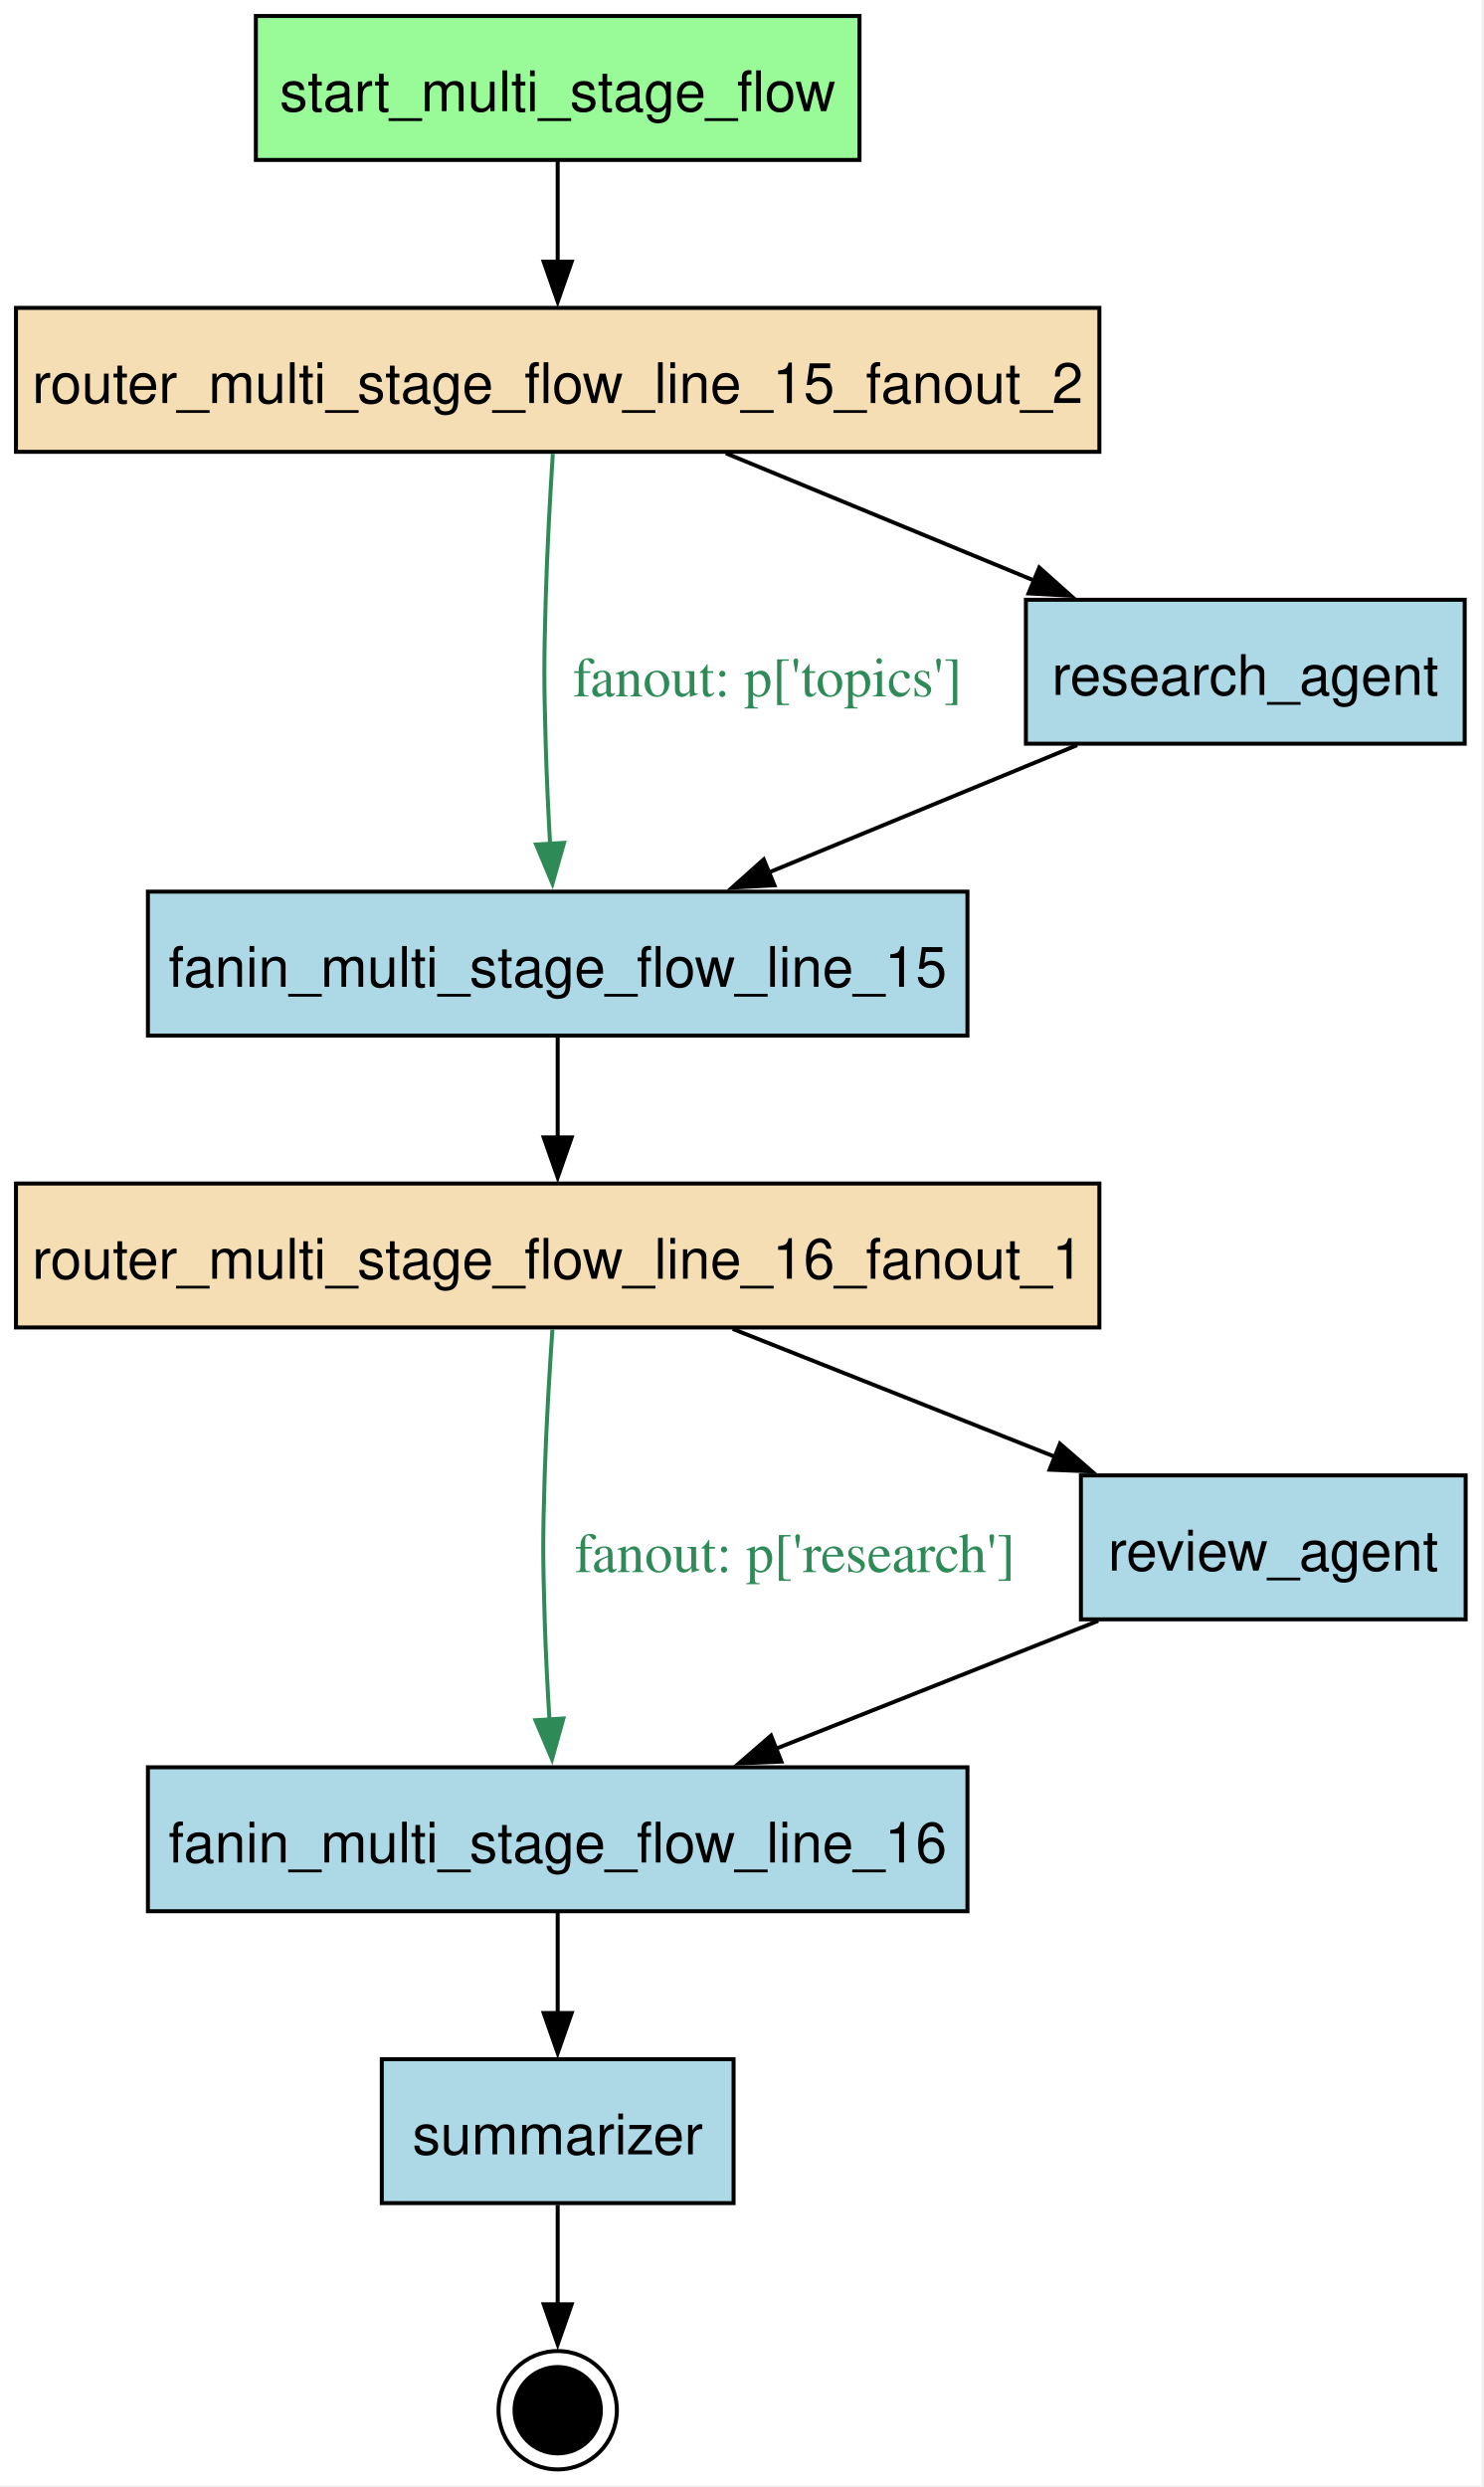
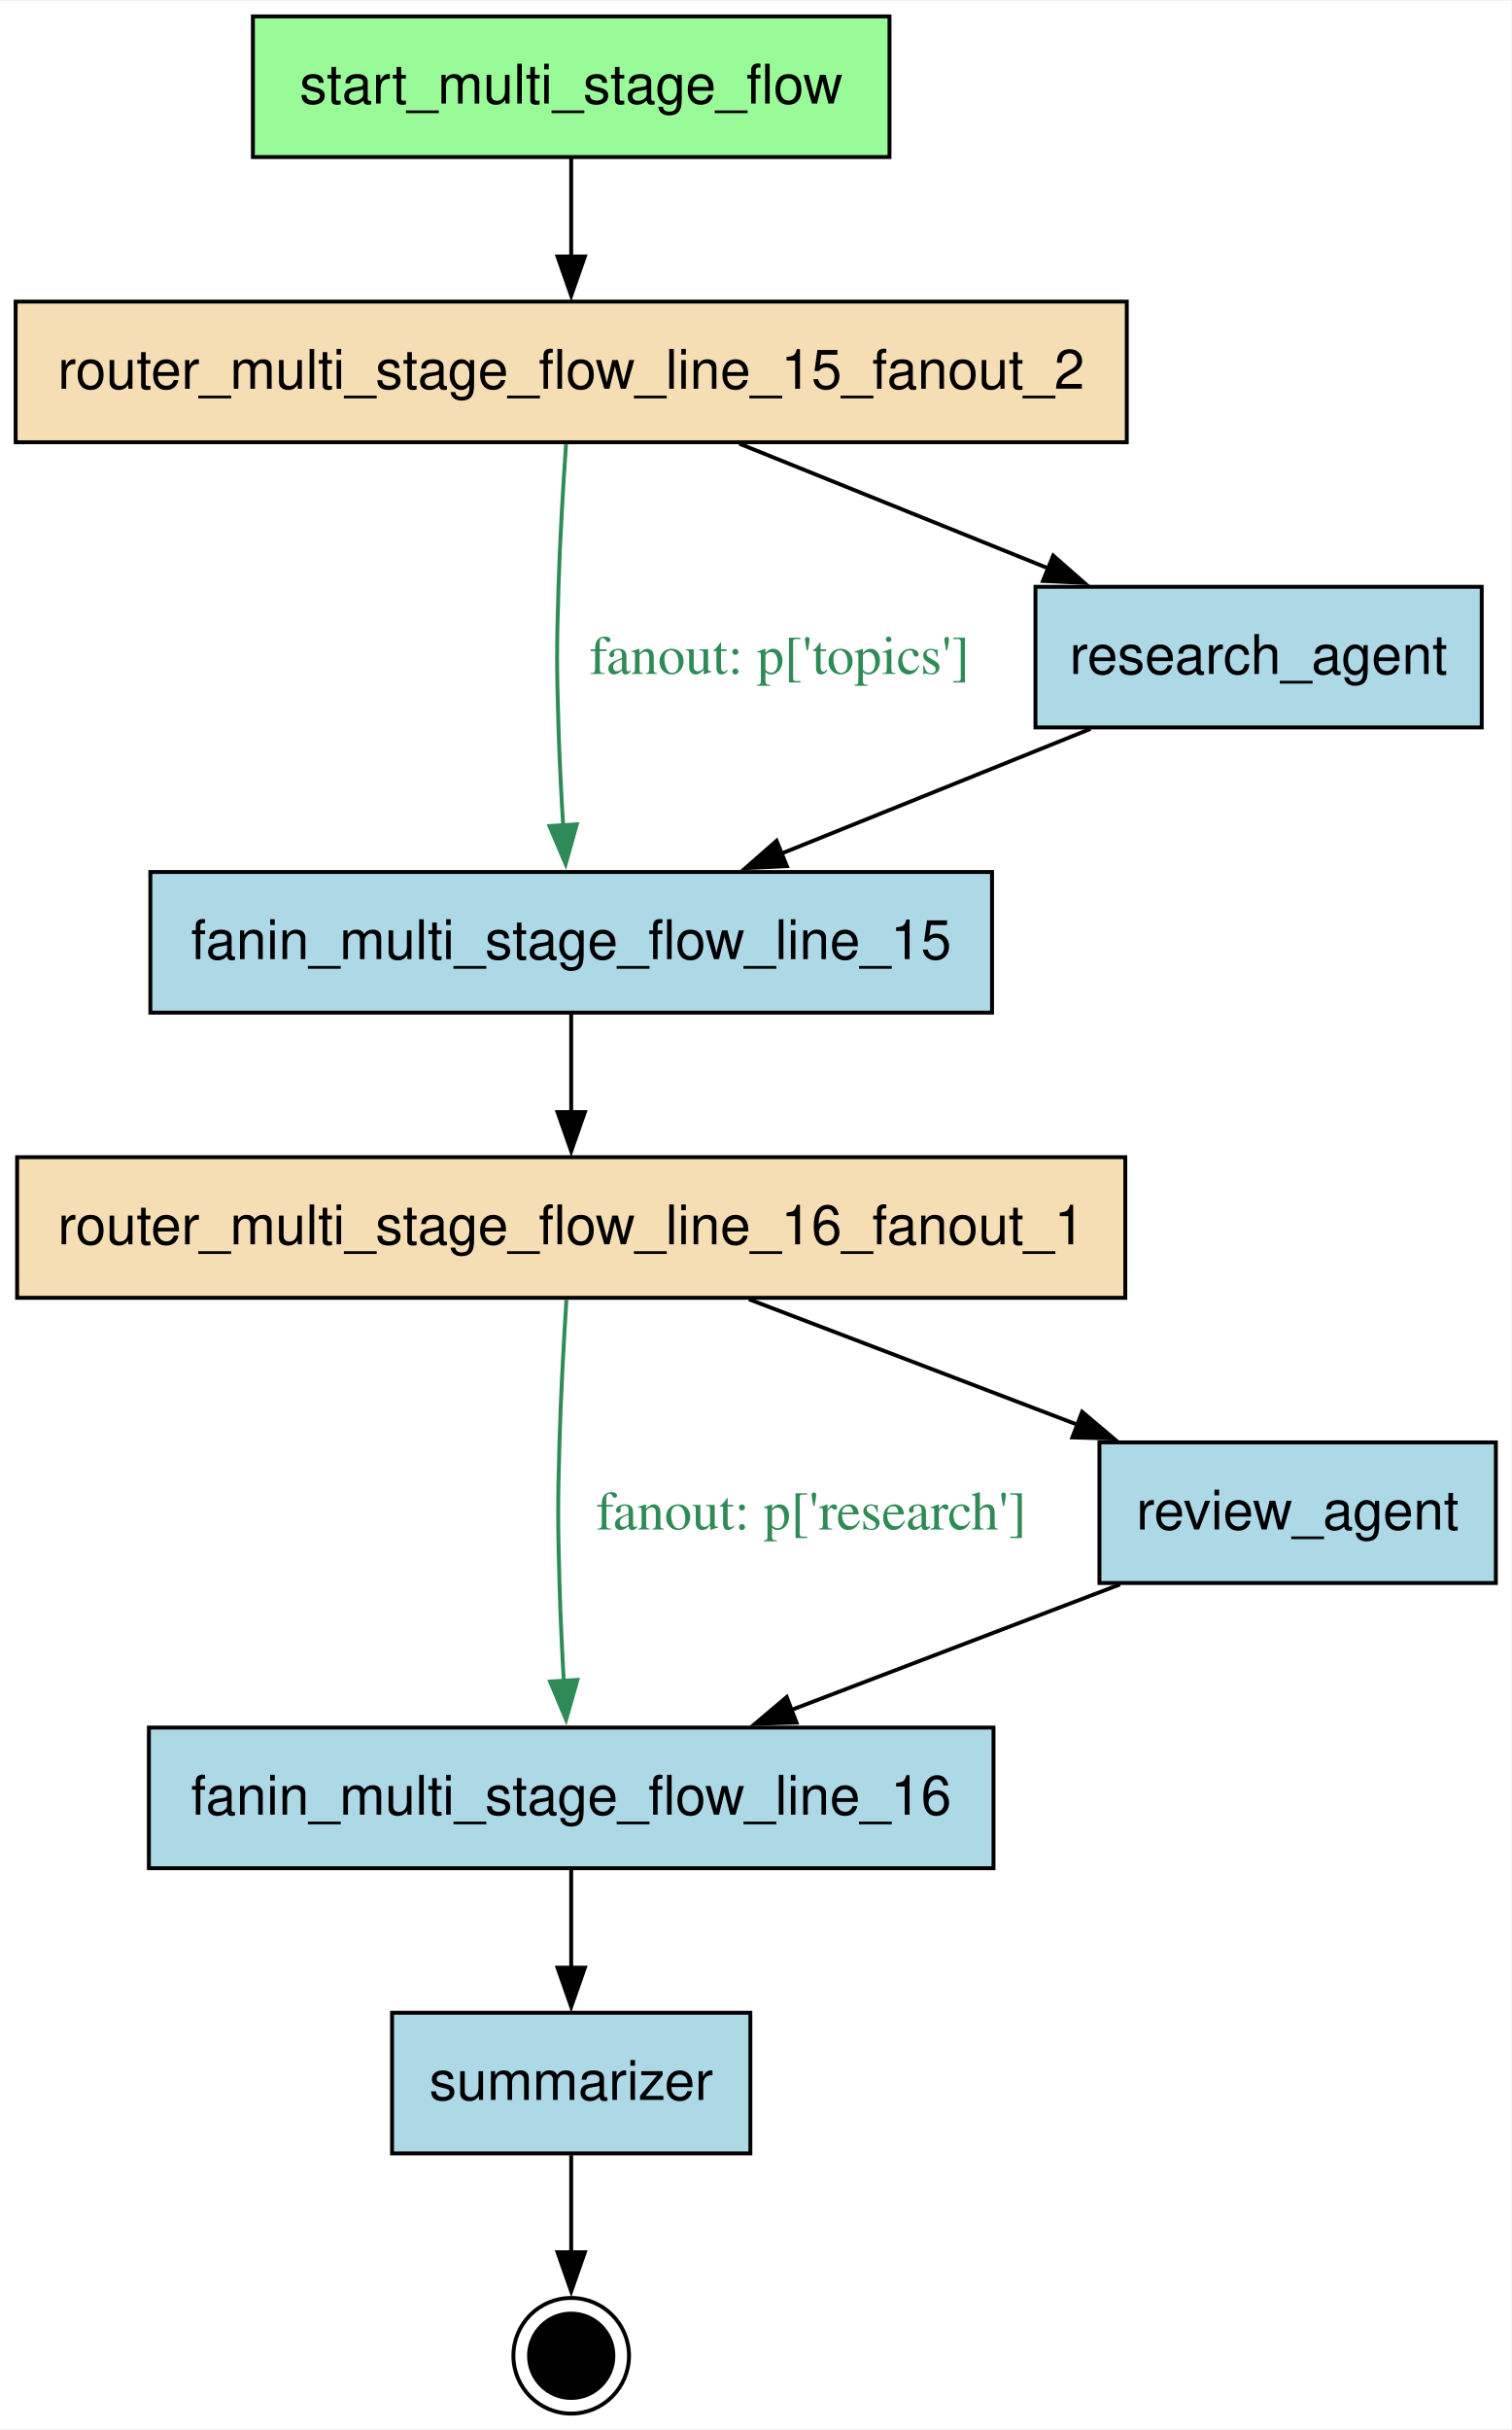
- <svg xmlns="http://www.w3.org/2000/svg" width="371pt" height="622pt" viewBox="0.00 0.00 371.00 622.00">
+ <svg xmlns="http://www.w3.org/2000/svg" width="387pt" height="622pt" viewBox="0.00 0.00 387.00 621.60">
  <g id="graph0" class="graph" transform="scale(1 1) rotate(0) translate(4 617.6)">
-     <polygon fill="white" stroke="none" points="-4,4 -4,-617.6 366.62,-617.6 366.62,4 -4,4" />
+     <polygon fill="white" stroke="none" points="-4,4 -4,-617.6 383,-617.6 383,4 -4,4" />
    <g id="node1" class="node">
-       <polygon fill="palegreen" stroke="black" points="211,-613.6 60,-613.6 60,-577.6 211,-577.6 211,-613.6" />
-       <text xml:space="preserve" text-anchor="middle" x="135.5" y="-589.8" font-family="Helvetica,sans-Serif" font-size="14.00">start_multi_stage_flow</text>
+       <polygon fill="palegreen" stroke="black" points="223.75,-613.6 60.75,-613.6 60.75,-577.6 223.75,-577.6 223.75,-613.6" />
+       <text text-anchor="middle" x="142.25" y="-591.3" font-family="Helvetica,sans-Serif" font-size="14.00">start_multi_stage_flow</text>
    </g>
    <g id="node6" class="node">
-       <polygon fill="wheat" stroke="black" points="271,-540.6 0,-540.6 0,-504.6 271,-504.6 271,-540.6" />
-       <text xml:space="preserve" text-anchor="middle" x="135.5" y="-516.8" font-family="Helvetica,sans-Serif" font-size="14.00">router_multi_stage_flow_line_15_fanout_2</text>
+       <polygon fill="wheat" stroke="black" points="284.5,-540.6 0,-540.6 0,-504.6 284.5,-504.6 284.5,-540.6" />
+       <text text-anchor="middle" x="142.25" y="-518.3" font-family="Helvetica,sans-Serif" font-size="14.00">router_multi_stage_flow_line_15_fanout_2</text>
    </g>
    <g id="edge1" class="edge">
-       <path fill="none" stroke="black" d="M135.5,-577.41C135.5,-569.83 135.5,-560.7 135.5,-552.14" />
-       <polygon fill="black" stroke="black" points="139,-552.14 135.5,-542.14 132,-552.14 139,-552.14" />
+       <path fill="none" stroke="black" d="M142.25,-577.41C142.25,-569.83 142.25,-560.7 142.25,-552.14" />
+       <polygon fill="black" stroke="black" points="145.75,-552.14 142.25,-542.14 138.75,-552.14 145.75,-552.14" />
    </g>
    <g id="node2" class="node">
-       <polygon fill="lightblue" stroke="black" points="238,-394.6 33,-394.6 33,-358.6 238,-358.6 238,-394.6" />
-       <text xml:space="preserve" text-anchor="middle" x="135.5" y="-370.8" font-family="Helvetica,sans-Serif" font-size="14.00">fanin_multi_stage_flow_line_15</text>
+       <polygon fill="lightblue" stroke="black" points="250,-394.6 34.5,-394.6 34.5,-358.6 250,-358.6 250,-394.6" />
+       <text text-anchor="middle" x="142.25" y="-372.3" font-family="Helvetica,sans-Serif" font-size="14.00">fanin_multi_stage_flow_line_15</text>
    </g>
    <g id="node7" class="node">
-       <polygon fill="wheat" stroke="black" points="271,-321.6 0,-321.6 0,-285.6 271,-285.6 271,-321.6" />
-       <text xml:space="preserve" text-anchor="middle" x="135.5" y="-297.8" font-family="Helvetica,sans-Serif" font-size="14.00">router_multi_stage_flow_line_16_fanout_1</text>
+       <polygon fill="wheat" stroke="black" points="284.12,-321.6 0.38,-321.6 0.38,-285.6 284.12,-285.6 284.12,-321.6" />
+       <text text-anchor="middle" x="142.25" y="-299.3" font-family="Helvetica,sans-Serif" font-size="14.00">router_multi_stage_flow_line_16_fanout_1</text>
    </g>
    <g id="edge7" class="edge">
-       <path fill="none" stroke="black" d="M135.5,-358.41C135.5,-350.83 135.5,-341.7 135.5,-333.14" />
-       <polygon fill="black" stroke="black" points="139,-333.14 135.5,-323.14 132,-333.14 139,-333.14" />
+       <path fill="none" stroke="black" d="M142.25,-358.41C142.25,-350.83 142.25,-341.7 142.25,-333.14" />
+       <polygon fill="black" stroke="black" points="145.75,-333.14 142.25,-323.14 138.75,-333.14 145.75,-333.14" />
    </g>
    <g id="node3" class="node">
-       <polygon fill="lightblue" stroke="black" points="238,-175.6 33,-175.6 33,-139.6 238,-139.6 238,-175.6" />
-       <text xml:space="preserve" text-anchor="middle" x="135.5" y="-151.8" font-family="Helvetica,sans-Serif" font-size="14.00">fanin_multi_stage_flow_line_16</text>
+       <polygon fill="lightblue" stroke="black" points="250.38,-175.6 34.12,-175.6 34.12,-139.6 250.38,-139.6 250.38,-175.6" />
+       <text text-anchor="middle" x="142.25" y="-153.3" font-family="Helvetica,sans-Serif" font-size="14.00">fanin_multi_stage_flow_line_16</text>
    </g>
    <g id="node8" class="node">
-       <polygon fill="lightblue" stroke="black" points="179.5,-102.6 91.5,-102.6 91.5,-66.6 179.5,-66.6 179.5,-102.6" />
-       <text xml:space="preserve" text-anchor="middle" x="135.5" y="-78.8" font-family="Helvetica,sans-Serif" font-size="14.00">summarizer</text>
+       <polygon fill="lightblue" stroke="black" points="188.12,-102.6 96.38,-102.6 96.38,-66.6 188.12,-66.6 188.12,-102.6" />
+       <text text-anchor="middle" x="142.25" y="-80.3" font-family="Helvetica,sans-Serif" font-size="14.00">summarizer</text>
    </g>
    <g id="edge3" class="edge">
-       <path fill="none" stroke="black" d="M135.5,-139.41C135.5,-131.83 135.5,-122.7 135.5,-114.14" />
-       <polygon fill="black" stroke="black" points="139,-114.14 135.5,-104.14 132,-114.14 139,-114.14" />
+       <path fill="none" stroke="black" d="M142.25,-139.41C142.25,-131.83 142.25,-122.7 142.25,-114.14" />
+       <polygon fill="black" stroke="black" points="145.75,-114.14 142.25,-104.14 138.75,-114.14 145.75,-114.14" />
    </g>
    <g id="node4" class="node">
-       <polygon fill="lightblue" stroke="black" points="362.38,-467.6 252.62,-467.6 252.62,-431.6 362.38,-431.6 362.38,-467.6" />
-       <text xml:space="preserve" text-anchor="middle" x="307.5" y="-443.8" font-family="Helvetica,sans-Serif" font-size="14.00">research_agent</text>
+       <polygon fill="lightblue" stroke="black" points="375.38,-467.6 261.12,-467.6 261.12,-431.6 375.38,-431.6 375.38,-467.6" />
+       <text text-anchor="middle" x="318.25" y="-445.3" font-family="Helvetica,sans-Serif" font-size="14.00">research_agent</text>
    </g>
    <g id="edge9" class="edge">
-       <path fill="none" stroke="black" d="M265.42,-431.23C242.1,-421.6 212.89,-409.55 188.07,-399.3" />
-       <polygon fill="black" stroke="black" points="189.72,-396.19 179.14,-395.61 187.04,-402.66 189.72,-396.19" />
+       <path fill="none" stroke="black" d="M275.2,-431.23C251.33,-421.6 221.44,-409.55 196.05,-399.3" />
+       <polygon fill="black" stroke="black" points="197.46,-396.1 186.87,-395.6 194.84,-402.59 197.46,-396.1" />
    </g>
    <g id="node5" class="node">
-       <polygon fill="lightblue" stroke="black" points="362.62,-248.6 266.38,-248.6 266.38,-212.6 362.62,-212.6 362.62,-248.6" />
-       <text xml:space="preserve" text-anchor="middle" x="314.5" y="-224.8" font-family="Helvetica,sans-Serif" font-size="14.00">review_agent</text>
+       <polygon fill="lightblue" stroke="black" points="379,-248.6 277.5,-248.6 277.5,-212.6 379,-212.6 379,-248.6" />
+       <text text-anchor="middle" x="328.25" y="-226.3" font-family="Helvetica,sans-Serif" font-size="14.00">review_agent</text>
    </g>
    <g id="edge5" class="edge">
-       <path fill="none" stroke="black" d="M270.71,-212.23C246.33,-202.56 215.77,-190.44 189.87,-180.16" />
-       <polygon fill="black" stroke="black" points="191.45,-177.03 180.86,-176.59 188.87,-183.53 191.45,-177.03" />
+       <path fill="none" stroke="black" d="M282.75,-212.23C257.3,-202.52 225.37,-190.33 198.39,-180.03" />
+       <polygon fill="black" stroke="black" points="199.93,-176.87 189.34,-176.58 197.43,-183.41 199.93,-176.87" />
    </g>
    <g id="edge6" class="edge">
-       <path fill="none" stroke="#2e8b57" d="M134.28,-504.1C133.61,-493.54 132.84,-479.8 132.5,-467.6 132.06,-451.61 132.06,-447.59 132.5,-431.6 132.73,-423.4 133.15,-414.51 133.61,-406.36" />
-       <polygon fill="#2e8b57" stroke="#2e8b57" points="137.09,-406.8 134.19,-396.61 130.1,-406.38 137.09,-406.8" />
-       <text xml:space="preserve" text-anchor="middle" x="188" y="-443.43" font-family="Times,serif" font-size="14.00" fill="#2e8b57">fanout: p['topics']</text>
+       <path fill="none" stroke="#2e8b57" d="M140.93,-504.1C140.2,-493.54 139.37,-479.8 139,-467.6 138.52,-451.61 138.52,-447.59 139,-431.6 139.25,-423.4 139.7,-414.51 140.2,-406.35" />
+       <polygon fill="#2e8b57" stroke="#2e8b57" points="143.68,-406.81 140.83,-396.61 136.69,-406.36 143.68,-406.81" />
+       <text text-anchor="middle" x="195.62" y="-445.3" font-family="Times,serif" font-size="14.00" fill="#2e8b57">fanout: p['topics']</text>
    </g>
    <g id="edge8" class="edge">
-       <path fill="none" stroke="black" d="M177.58,-504.23C200.9,-494.6 230.11,-482.55 254.93,-472.3" />
-       <polygon fill="black" stroke="black" points="255.96,-475.66 263.86,-468.61 253.28,-469.19 255.96,-475.66" />
+       <path fill="none" stroke="black" d="M185.3,-504.23C209.17,-494.6 239.06,-482.55 264.45,-472.3" />
+       <polygon fill="black" stroke="black" points="265.66,-475.59 273.63,-468.6 263.04,-469.1 265.66,-475.59" />
    </g>
    <g id="edge2" class="edge">
-       <path fill="none" stroke="#2e8b57" d="M134.18,-285.1C133.45,-274.54 132.62,-260.8 132.25,-248.6 131.77,-232.61 131.77,-228.59 132.25,-212.6 132.5,-204.4 132.95,-195.51 133.45,-187.35" />
-       <polygon fill="#2e8b57" stroke="#2e8b57" points="136.93,-187.81 134.08,-177.61 129.94,-187.36 136.93,-187.81" />
-       <text xml:space="preserve" text-anchor="middle" x="194.88" y="-224.42" font-family="Times,serif" font-size="14.00" fill="#2e8b57">fanout: p['research']</text>
+       <path fill="none" stroke="#2e8b57" d="M141.03,-285.1C140.36,-274.54 139.59,-260.8 139.25,-248.6 138.81,-232.61 138.81,-228.59 139.25,-212.6 139.48,-204.4 139.9,-195.51 140.36,-187.36" />
+       <polygon fill="#2e8b57" stroke="#2e8b57" points="143.84,-187.8 140.94,-177.61 136.85,-187.38 143.84,-187.8" />
+       <text text-anchor="middle" x="203.75" y="-226.3" font-family="Times,serif" font-size="14.00" fill="#2e8b57">fanout: p['research']</text>
    </g>
    <g id="edge4" class="edge">
-       <path fill="none" stroke="black" d="M179.29,-285.23C203.67,-275.56 234.23,-263.44 260.13,-253.16" />
-       <polygon fill="black" stroke="black" points="261.13,-256.53 269.14,-249.59 258.55,-250.03 261.13,-256.53" />
+       <path fill="none" stroke="black" d="M187.75,-285.23C213.2,-275.52 245.13,-263.33 272.11,-253.03" />
+       <polygon fill="black" stroke="black" points="273.07,-256.41 281.16,-249.58 270.57,-249.87 273.07,-256.41" />
    </g>
    <g id="node9" class="node">
-       <ellipse fill="black" stroke="black" cx="135.5" cy="-14.8" rx="10.8" ry="10.8" />
-       <ellipse fill="none" stroke="black" cx="135.5" cy="-14.8" rx="14.8" ry="14.8" />
+       <ellipse fill="black" stroke="black" cx="142.25" cy="-14.8" rx="10.8" ry="10.8" />
+       <ellipse fill="none" stroke="black" cx="142.25" cy="-14.8" rx="14.8" ry="14.8" />
    </g>
    <g id="edge10" class="edge">
-       <path fill="none" stroke="black" d="M135.5,-66.14C135.5,-58.55 135.5,-49.5 135.5,-41.19" />
-       <polygon fill="black" stroke="black" points="139,-41.3 135.5,-31.3 132,-41.3 139,-41.3" />
+       <path fill="none" stroke="black" d="M142.25,-66.14C142.25,-58.55 142.25,-49.5 142.25,-41.19" />
+       <polygon fill="black" stroke="black" points="145.75,-41.3 142.25,-31.3 138.75,-41.3 145.75,-41.3" />
    </g>
  </g>
</svg>
